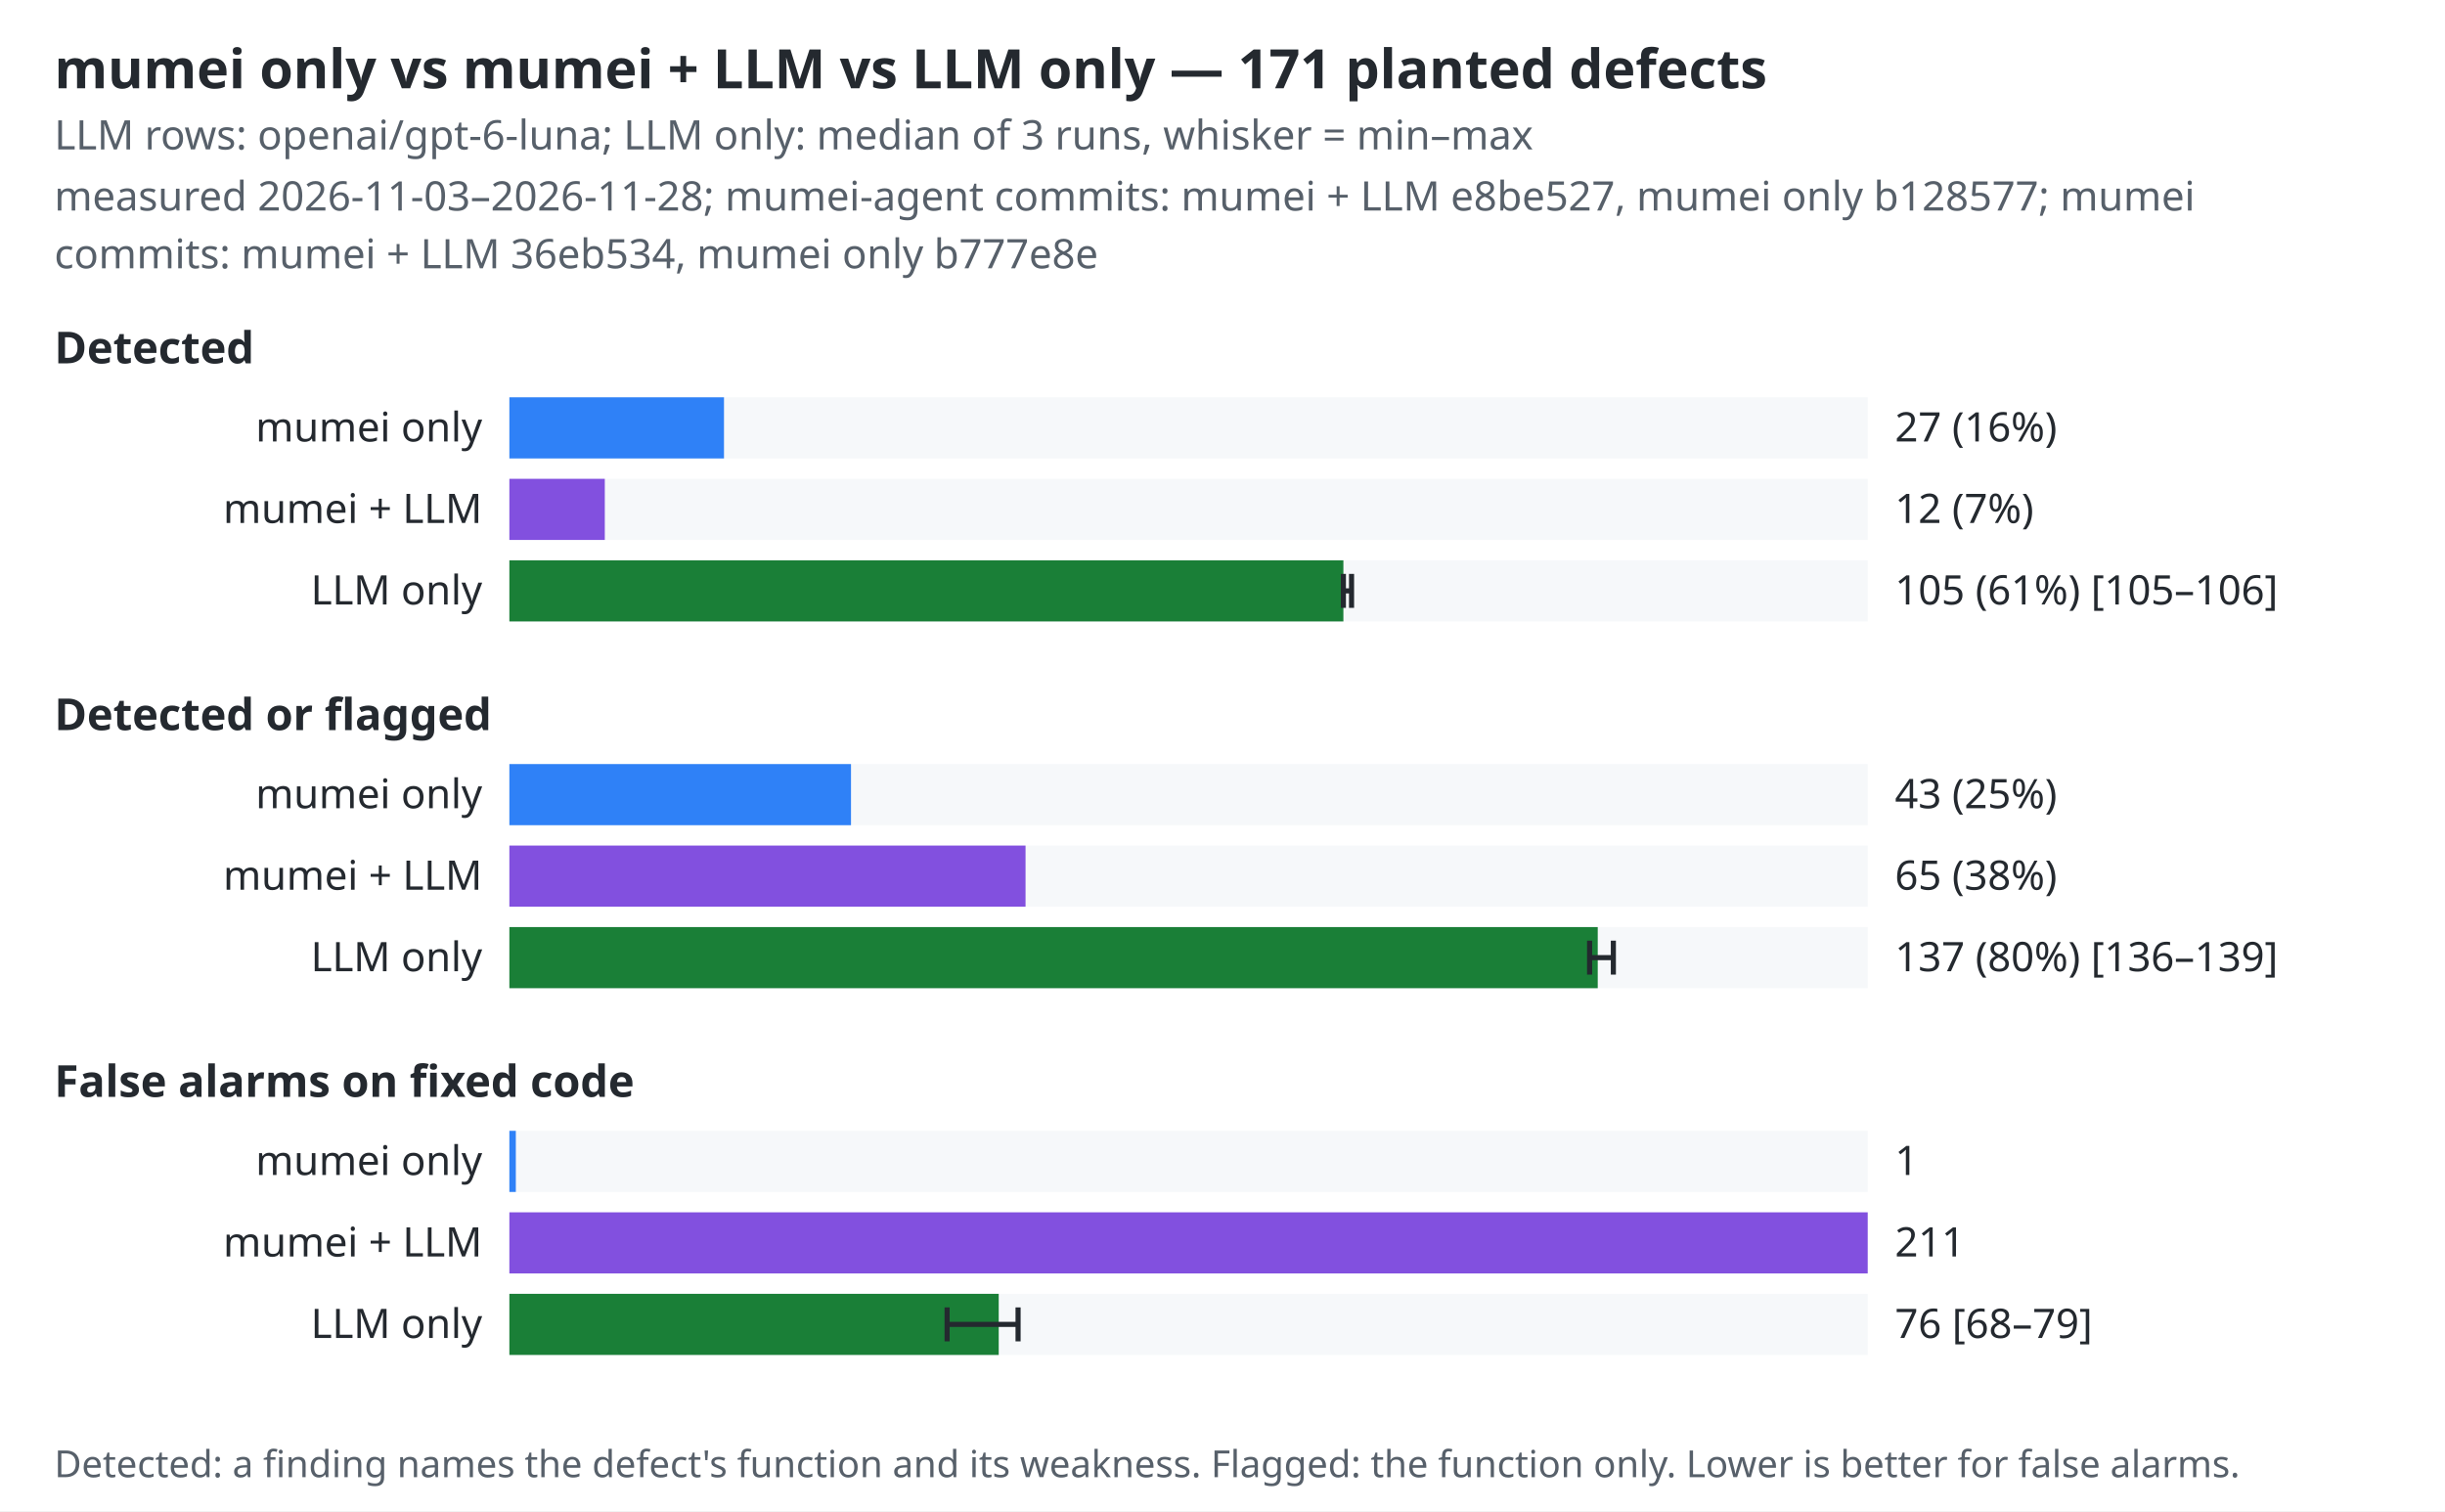
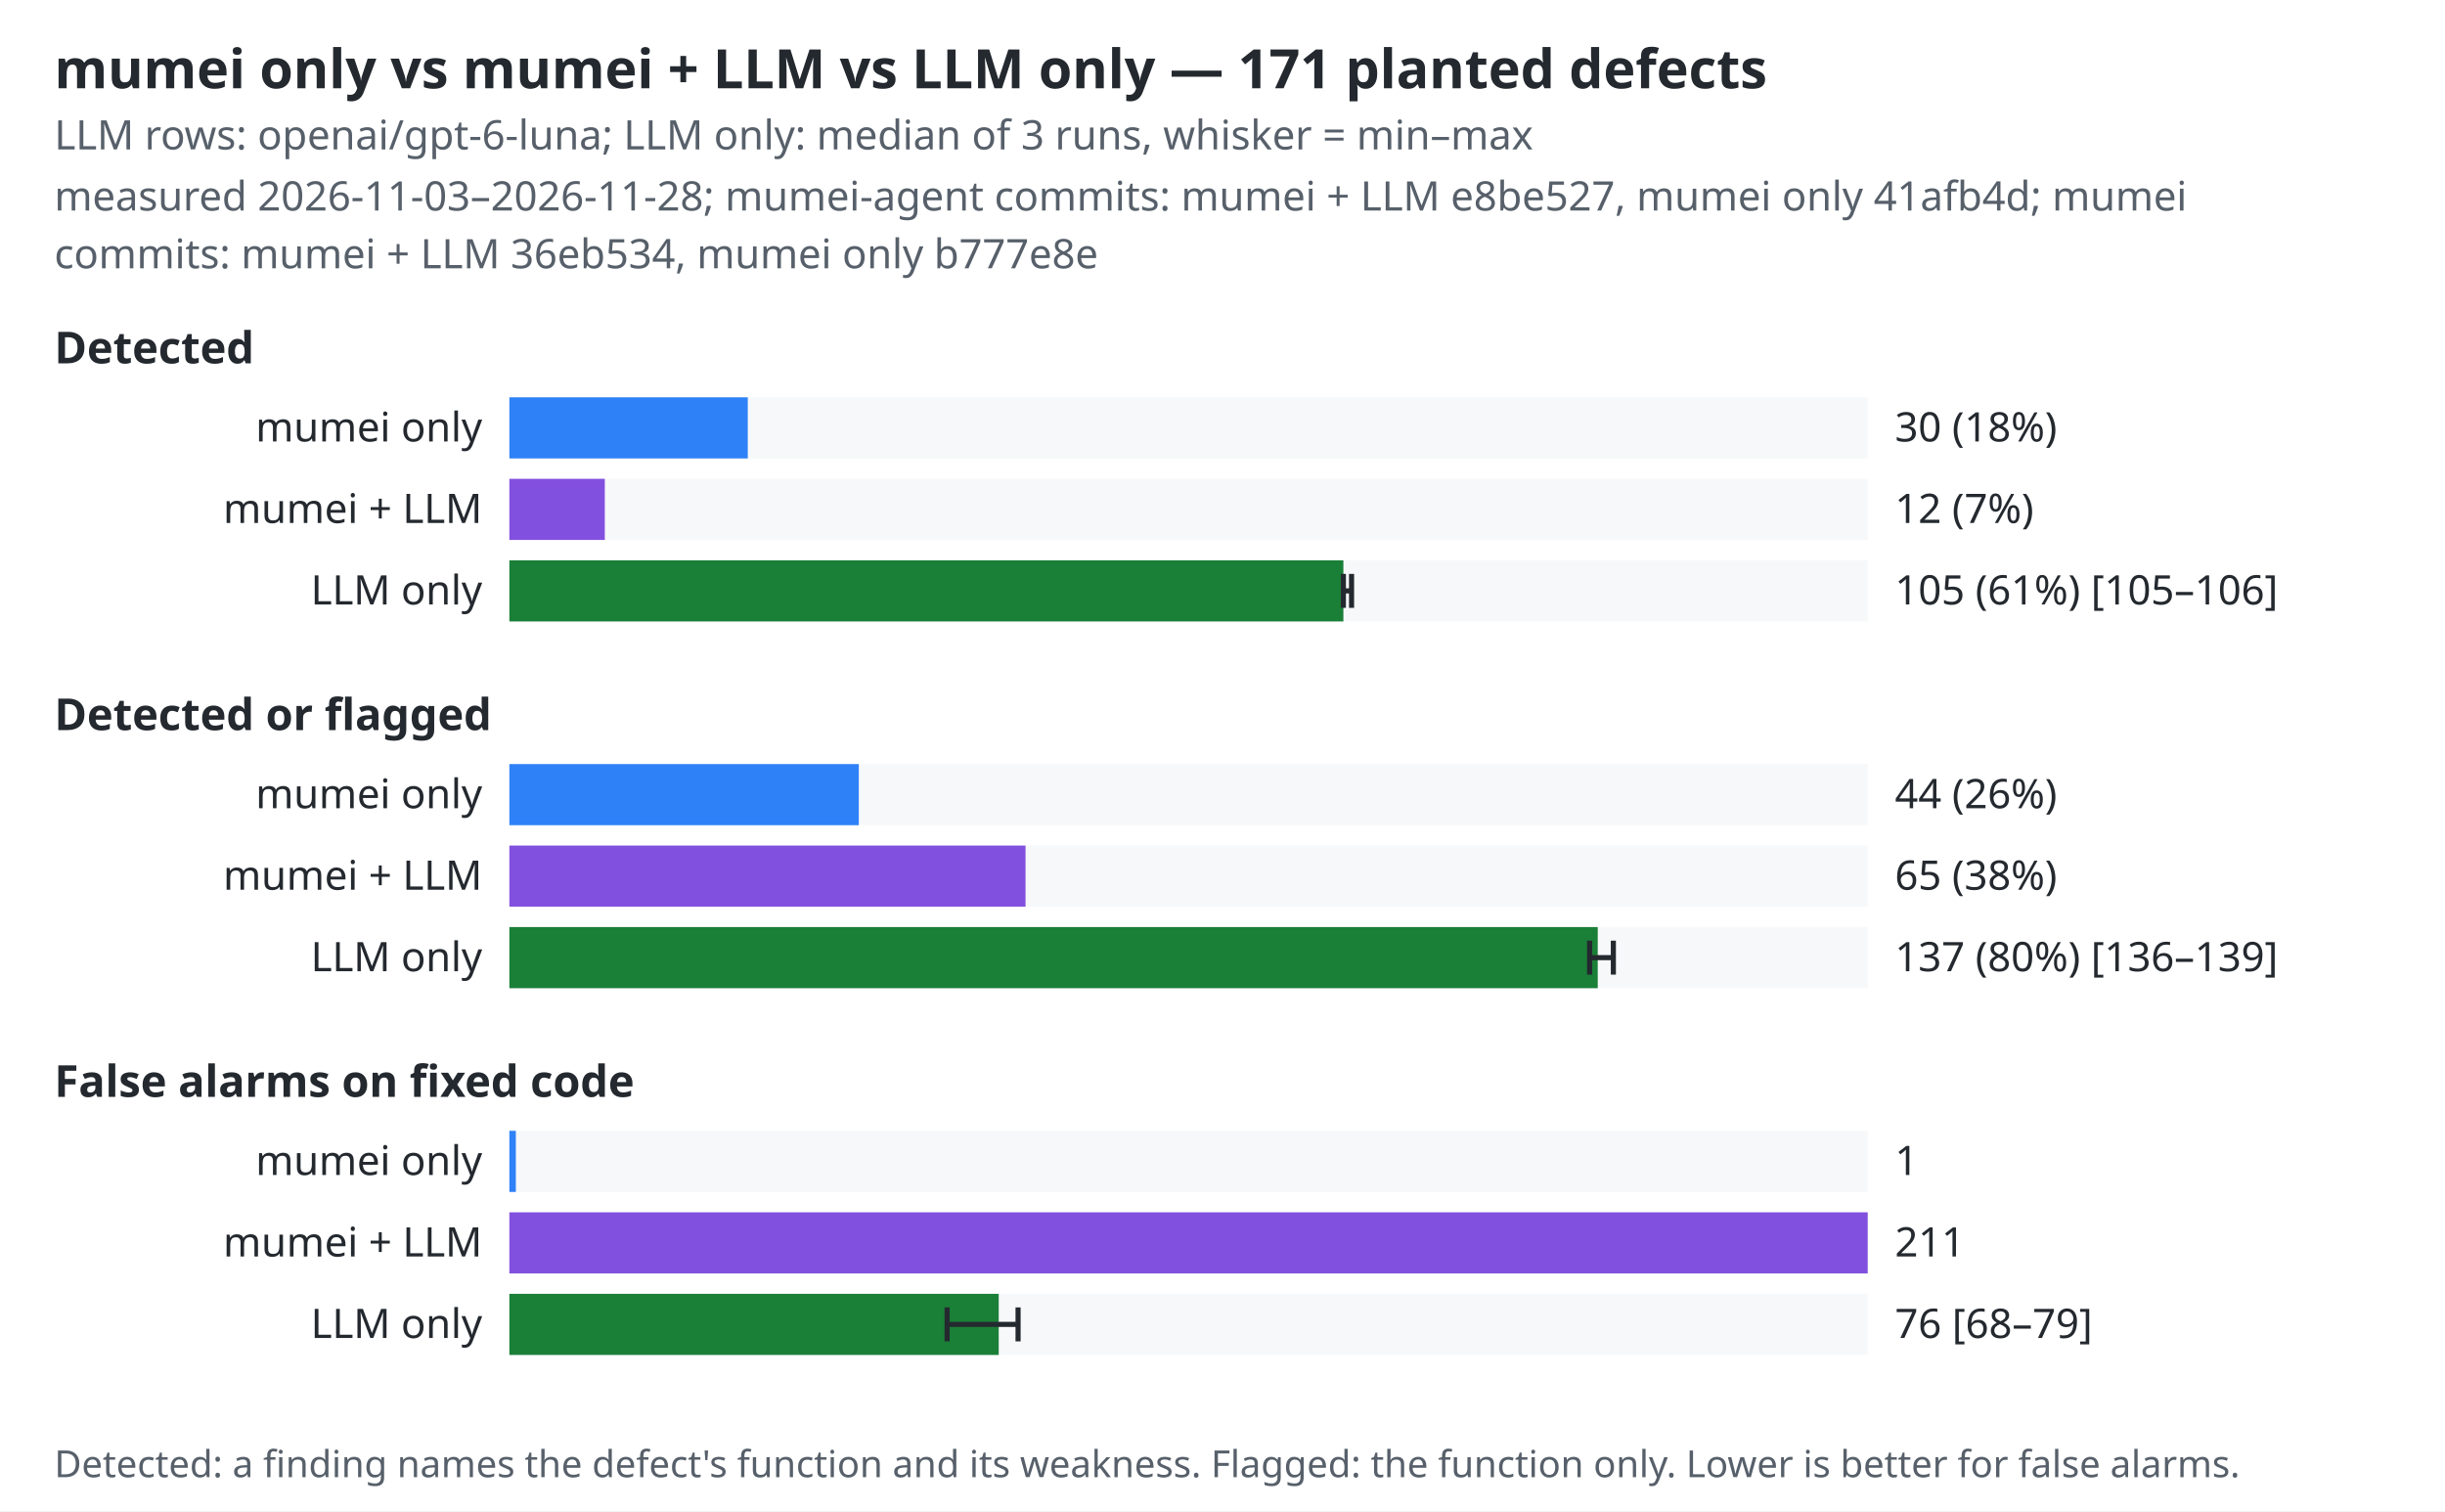
<svg xmlns="http://www.w3.org/2000/svg" viewBox="0 0 720 445" font-family="sans-serif">
  <rect width="720" height="445" fill="white" />
  <text x="16" y="26" font-size="16" font-weight="bold" fill="#24292f">mumei only vs mumei + LLM vs LLM only — 171 planted defects</text>
  <text x="16" y="44" font-size="12" fill="#57606a">LLM rows: openai/gpt-6-luna; LLM only: median of 3 runs, whisker = min–max</text>
-   <text x="16" y="62" font-size="12" fill="#57606a">measured 2026-11-03–2026-11-28; mumei-agent commits: mumei + LLM e8be527, mumei only b128577; mumei</text>
+   <text x="16" y="62" font-size="12" fill="#57606a">measured 2026-11-03–2026-11-28; mumei-agent commits: mumei + LLM e8be527, mumei only 41afb4d; mumei</text>
  <text x="16" y="79" font-size="12" fill="#57606a">commits: mumei + LLM 36eb534, mumei only b777e8e</text>
  <text x="16" y="107" font-size="13" font-weight="bold" fill="#24292f">Detected</text>
  <text x="142" y="130" font-size="12" fill="#24292f" text-anchor="end">mumei only</text>
  <rect x="150" y="117" width="400" height="18" fill="#f6f8fa" />
-   <rect x="150" y="117" width="63.2" height="18" fill="#2f81f7" />
-   <text x="558" y="130" font-size="12" fill="#24292f">27 (16%)</text>
+   <rect x="150" y="117" width="70.2" height="18" fill="#2f81f7" />
+   <text x="558" y="130" font-size="12" fill="#24292f">30 (18%)</text>
  <text x="142" y="154" font-size="12" fill="#24292f" text-anchor="end">mumei + LLM</text>
  <rect x="150" y="141" width="400" height="18" fill="#f6f8fa" />
  <rect x="150" y="141" width="28.1" height="18" fill="#8250df" />
  <text x="558" y="154" font-size="12" fill="#24292f">12 (7%)</text>
  <text x="142" y="178" font-size="12" fill="#24292f" text-anchor="end">LLM only</text>
  <rect x="150" y="165" width="400" height="18" fill="#f6f8fa" />
  <rect x="150" y="165" width="245.6" height="18" fill="#1a7f37" />
  <line x1="395.6" y1="174.0" x2="398.0" y2="174.0" stroke="#24292f" stroke-width="1.5" />
  <line x1="395.6" y1="169" x2="395.6" y2="179" stroke="#24292f" stroke-width="1.5" />
  <line x1="398.0" y1="169" x2="398.0" y2="179" stroke="#24292f" stroke-width="1.5" />
  <text x="558" y="178" font-size="12" fill="#24292f">105 (61%) [105–106]</text>
  <text x="16" y="215" font-size="13" font-weight="bold" fill="#24292f">Detected or flagged</text>
  <text x="142" y="238" font-size="12" fill="#24292f" text-anchor="end">mumei only</text>
  <rect x="150" y="225" width="400" height="18" fill="#f6f8fa" />
-   <rect x="150" y="225" width="100.6" height="18" fill="#2f81f7" />
-   <text x="558" y="238" font-size="12" fill="#24292f">43 (25%)</text>
+   <rect x="150" y="225" width="102.9" height="18" fill="#2f81f7" />
+   <text x="558" y="238" font-size="12" fill="#24292f">44 (26%)</text>
  <text x="142" y="262" font-size="12" fill="#24292f" text-anchor="end">mumei + LLM</text>
  <rect x="150" y="249" width="400" height="18" fill="#f6f8fa" />
  <rect x="150" y="249" width="152.0" height="18" fill="#8250df" />
  <text x="558" y="262" font-size="12" fill="#24292f">65 (38%)</text>
  <text x="142" y="286" font-size="12" fill="#24292f" text-anchor="end">LLM only</text>
  <rect x="150" y="273" width="400" height="18" fill="#f6f8fa" />
  <rect x="150" y="273" width="320.5" height="18" fill="#1a7f37" />
  <line x1="468.1" y1="282.0" x2="475.1" y2="282.0" stroke="#24292f" stroke-width="1.5" />
  <line x1="468.1" y1="277" x2="468.1" y2="287" stroke="#24292f" stroke-width="1.5" />
  <line x1="475.1" y1="277" x2="475.1" y2="287" stroke="#24292f" stroke-width="1.5" />
  <text x="558" y="286" font-size="12" fill="#24292f">137 (80%) [136–139]</text>
  <text x="16" y="323" font-size="13" font-weight="bold" fill="#24292f">False alarms on fixed code</text>
  <text x="142" y="346" font-size="12" fill="#24292f" text-anchor="end">mumei only</text>
  <rect x="150" y="333" width="400" height="18" fill="#f6f8fa" />
  <rect x="150" y="333" width="1.9" height="18" fill="#2f81f7" />
  <text x="558" y="346" font-size="12" fill="#24292f">1</text>
  <text x="142" y="370" font-size="12" fill="#24292f" text-anchor="end">mumei + LLM</text>
  <rect x="150" y="357" width="400" height="18" fill="#f6f8fa" />
  <rect x="150" y="357" width="400.0" height="18" fill="#8250df" />
  <text x="558" y="370" font-size="12" fill="#24292f">211</text>
  <text x="142" y="394" font-size="12" fill="#24292f" text-anchor="end">LLM only</text>
  <rect x="150" y="381" width="400" height="18" fill="#f6f8fa" />
  <rect x="150" y="381" width="144.1" height="18" fill="#1a7f37" />
  <line x1="278.9" y1="390.0" x2="299.8" y2="390.0" stroke="#24292f" stroke-width="1.5" />
  <line x1="278.9" y1="385" x2="278.9" y2="395" stroke="#24292f" stroke-width="1.5" />
  <line x1="299.8" y1="385" x2="299.8" y2="395" stroke="#24292f" stroke-width="1.5" />
  <text x="558" y="394" font-size="12" fill="#24292f">76 [68–79]</text>
  <text x="16" y="435" font-size="11" fill="#57606a">Detected: a finding names the defect's function and its weakness. Flagged: the function only. Lower is better for false alarms.</text>
</svg>
